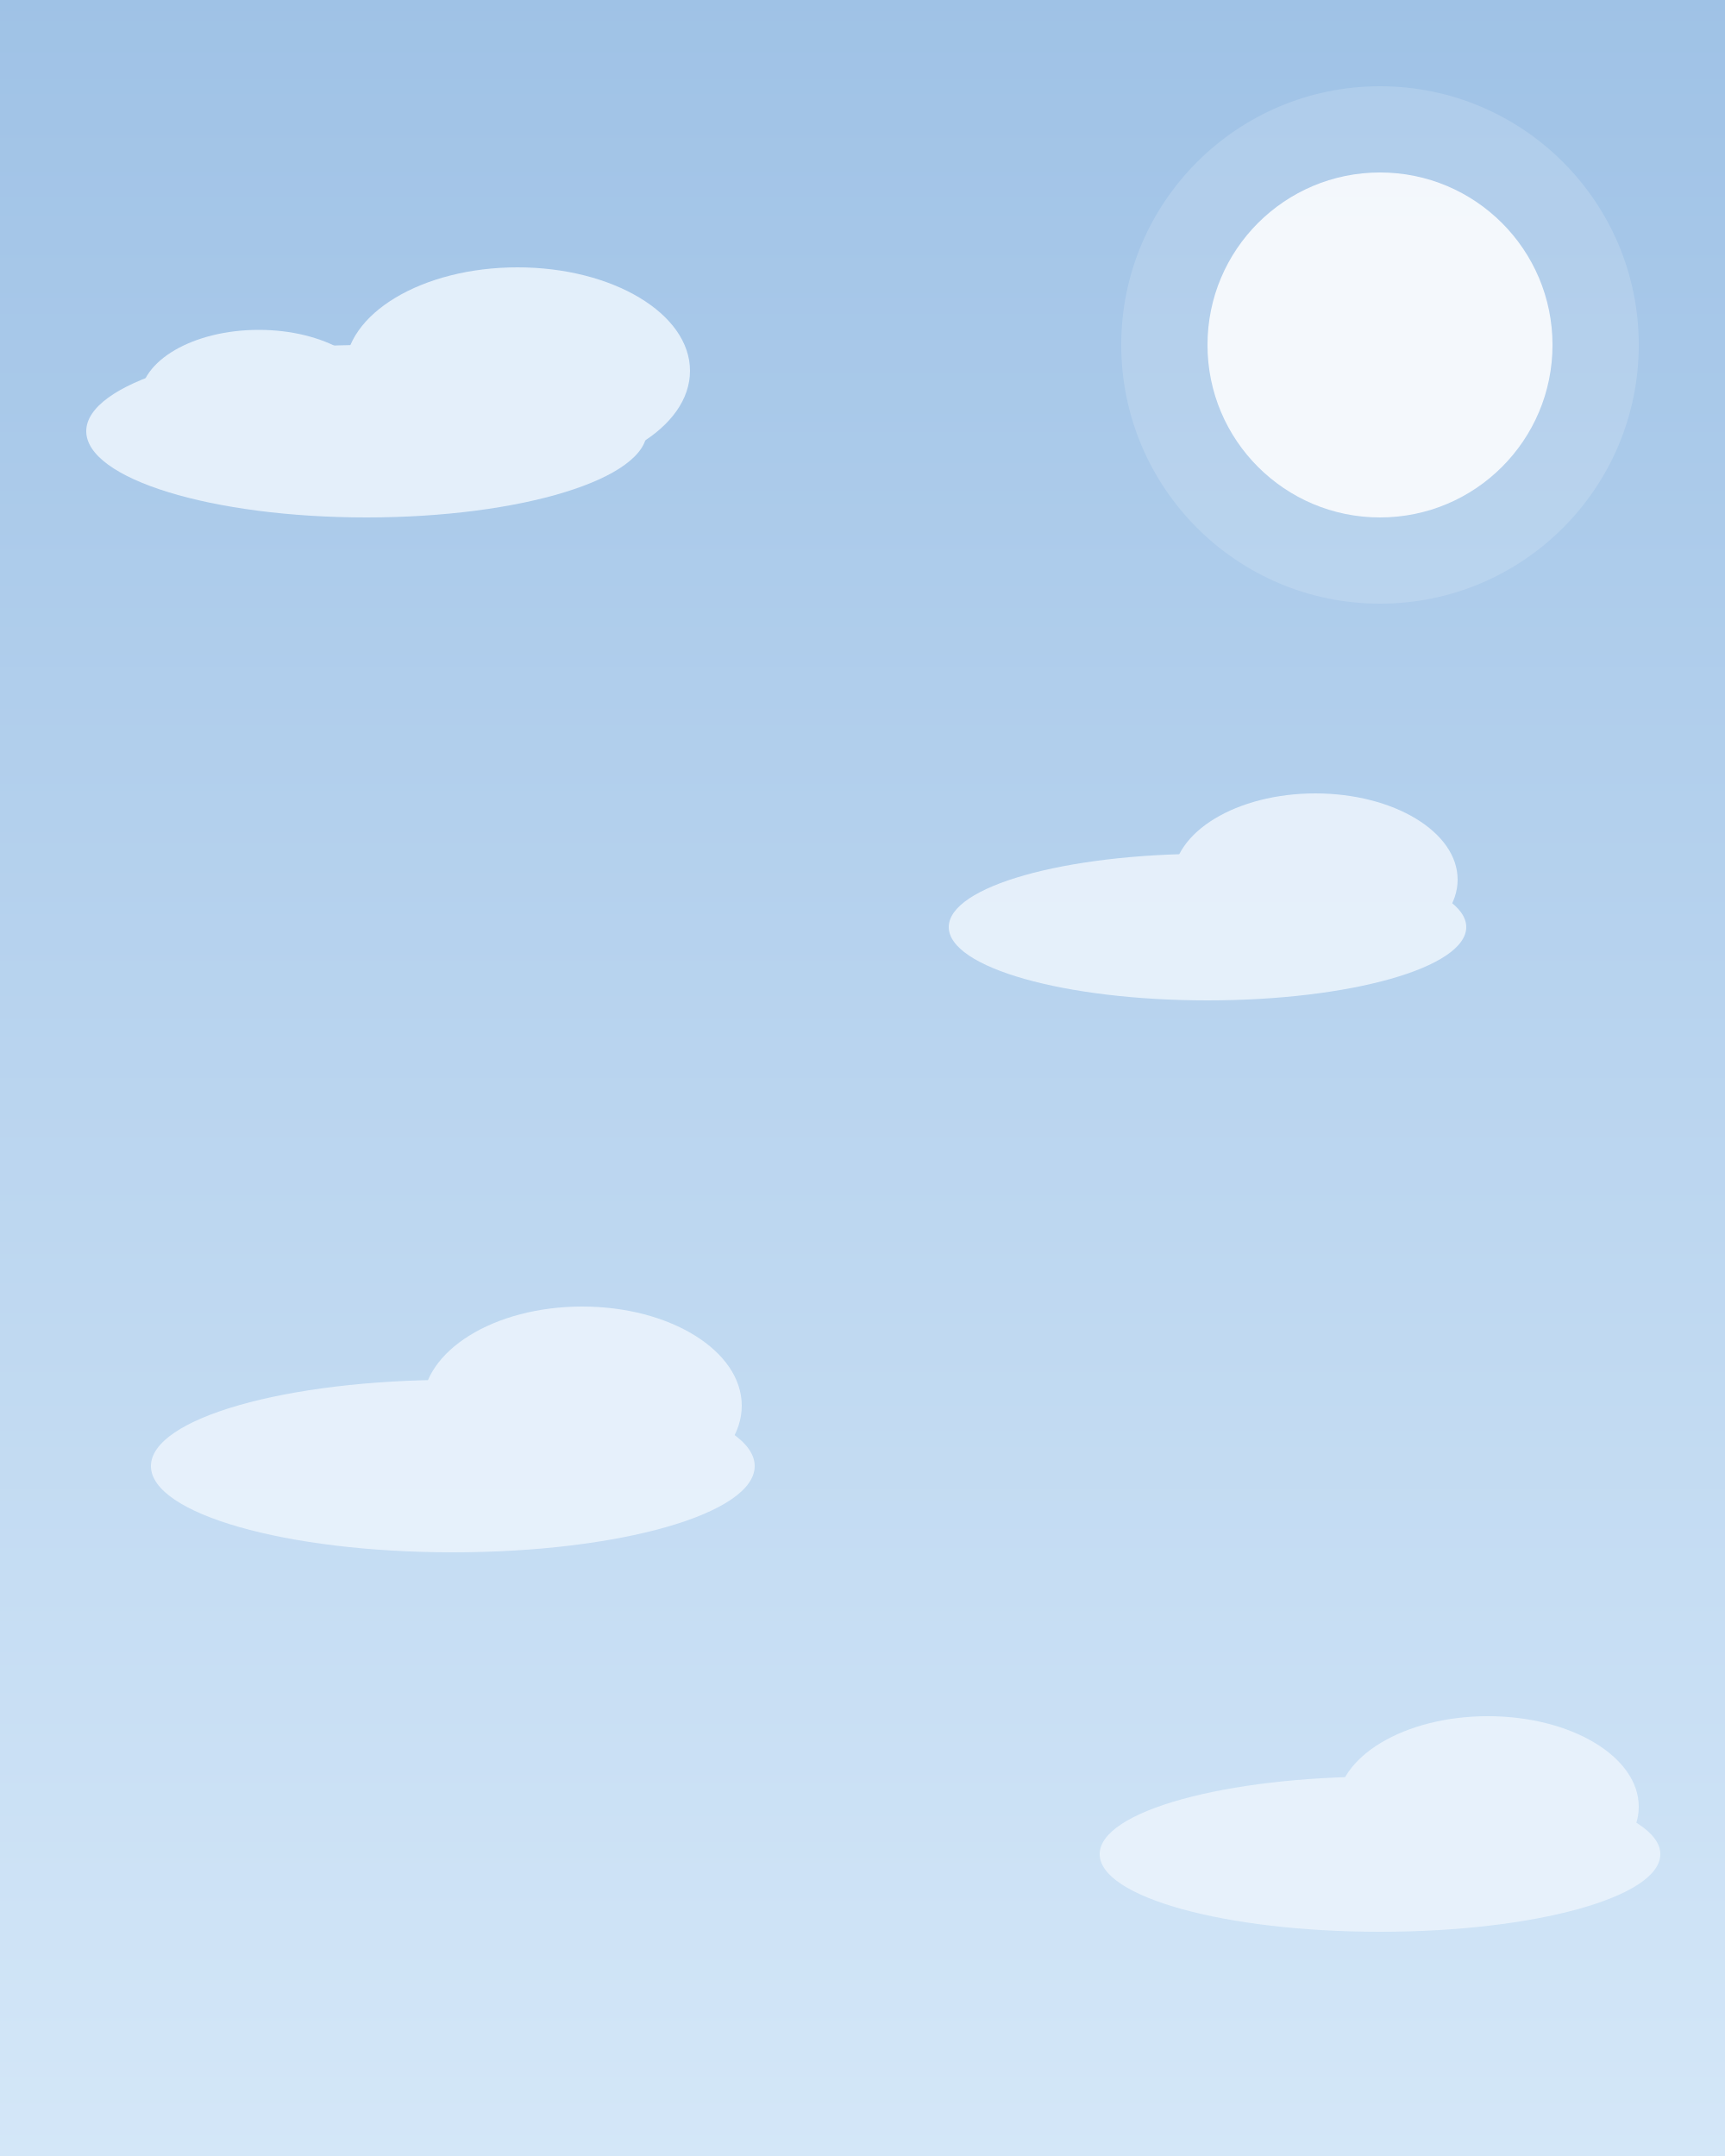
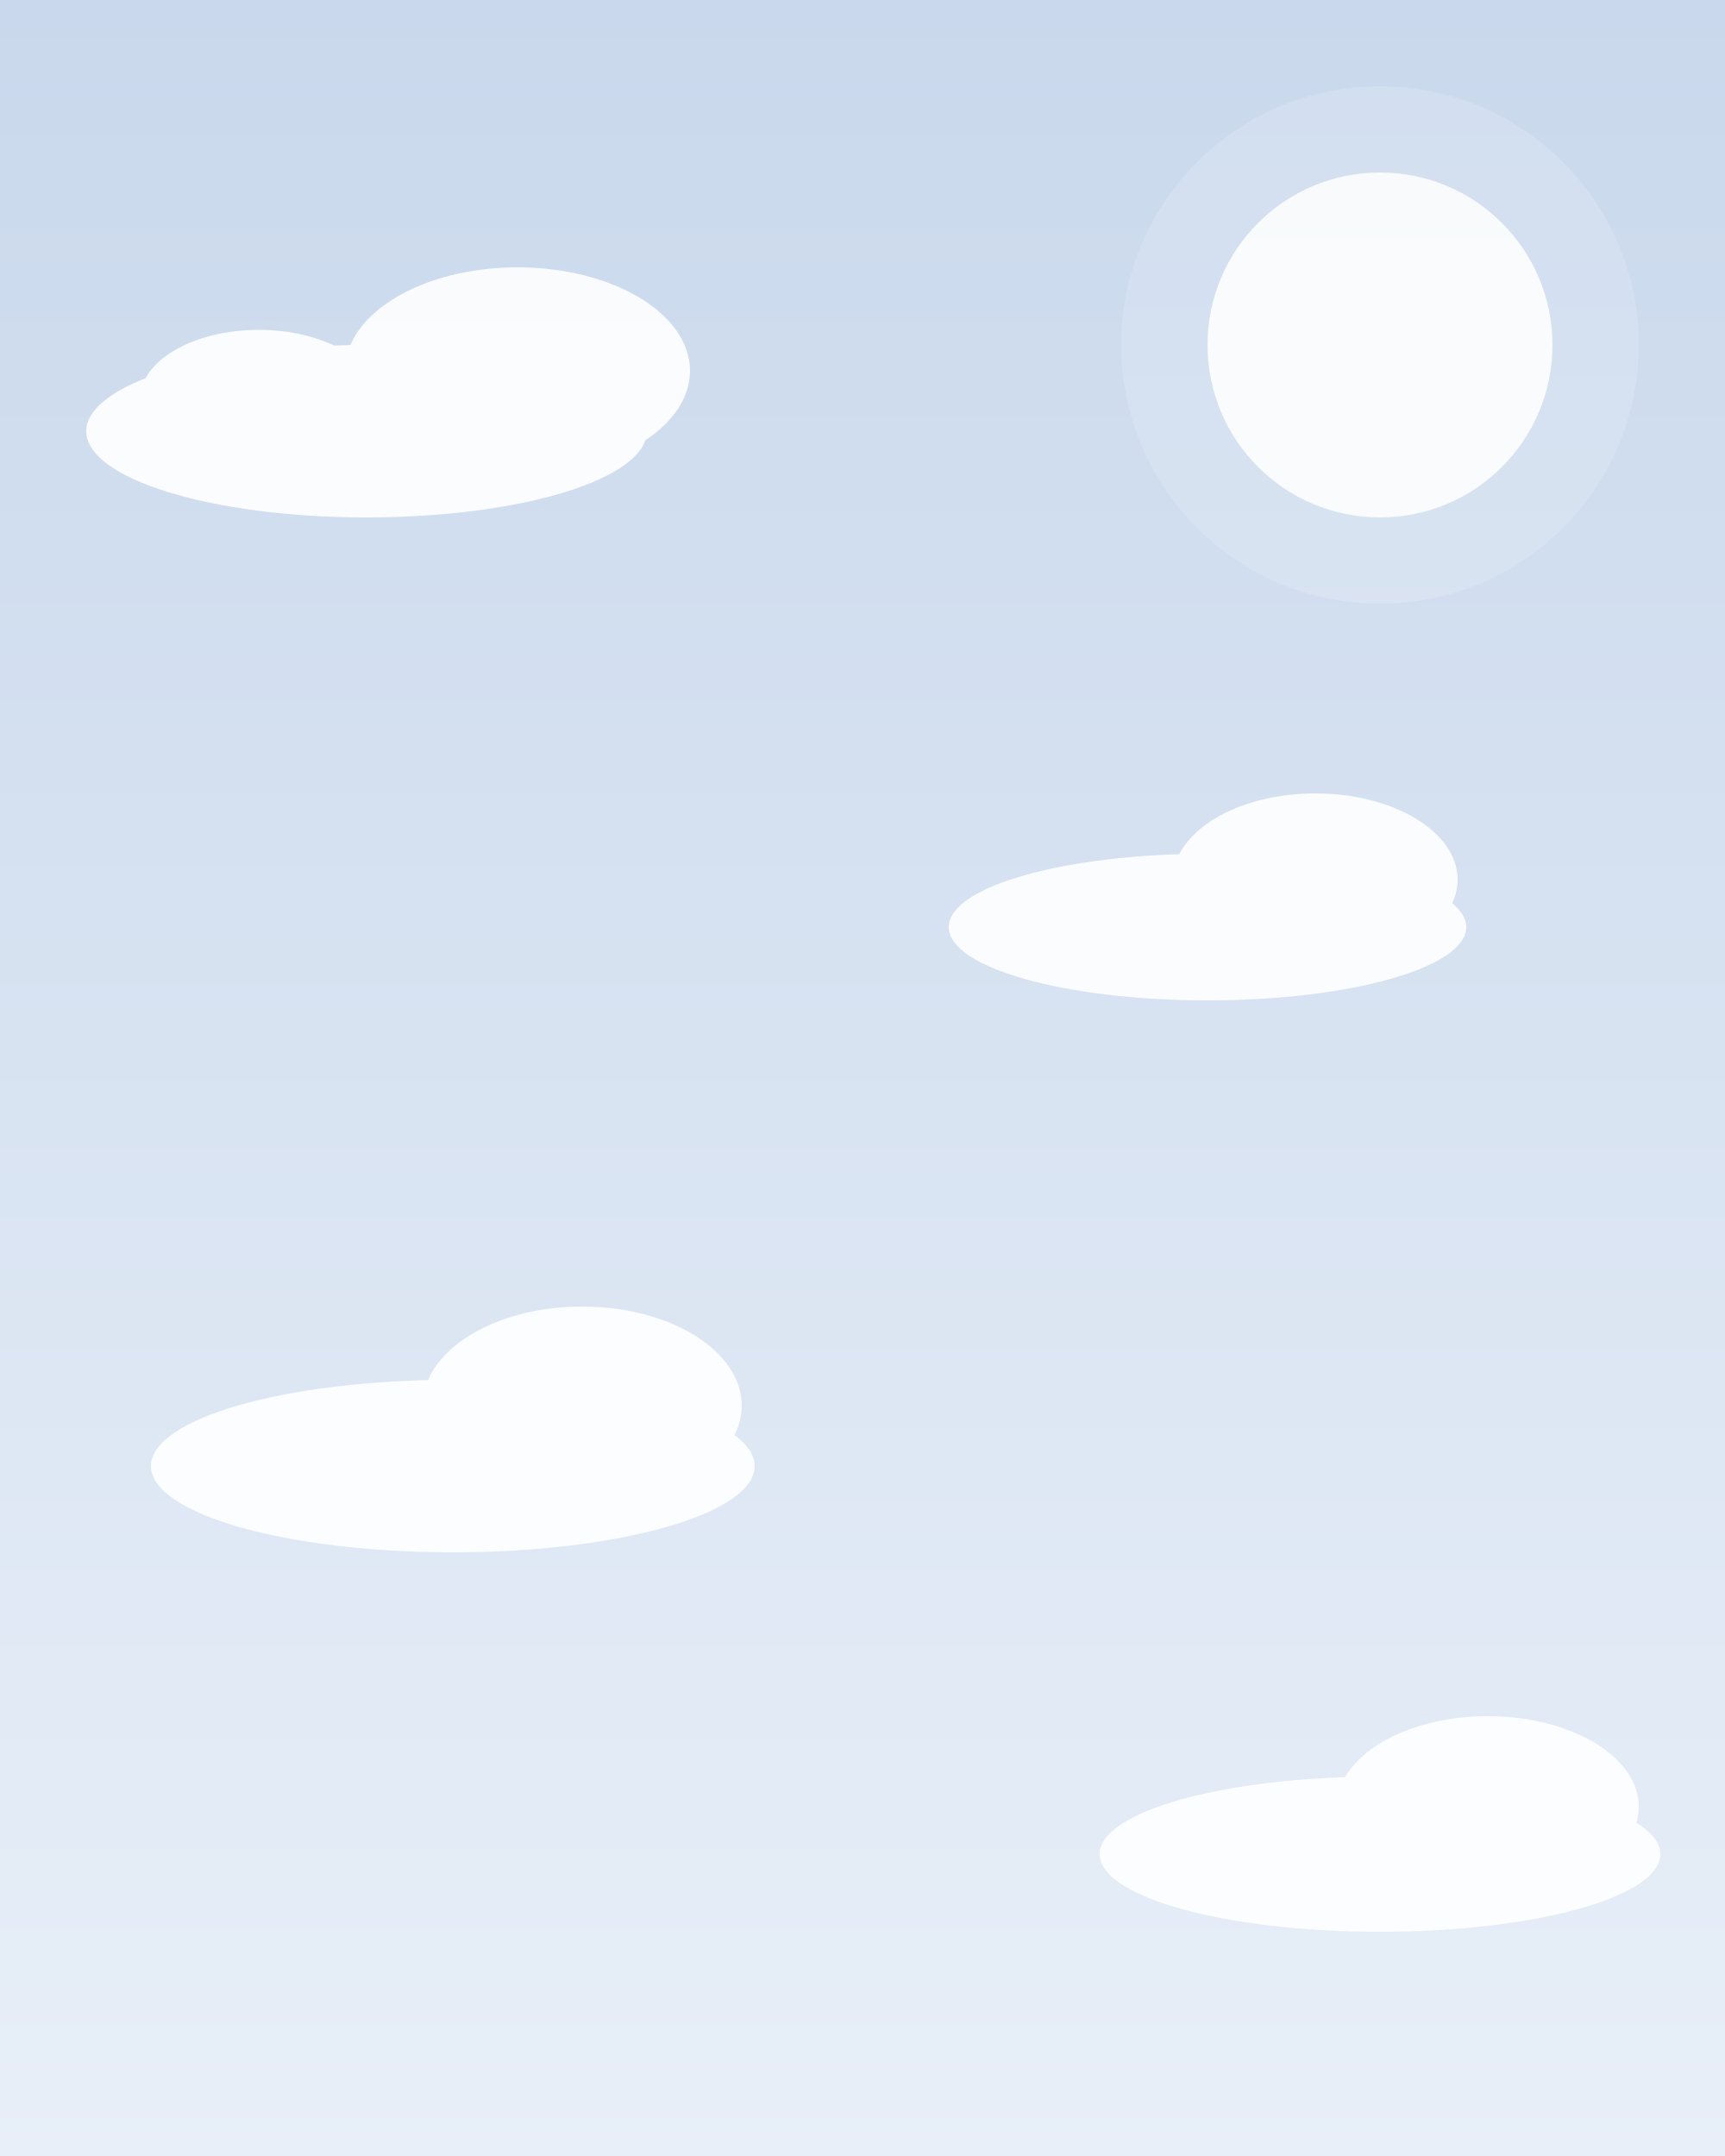
<svg xmlns="http://www.w3.org/2000/svg" viewBox="0 0 800 1000" preserveAspectRatio="xMidYMid slice" role="img" aria-label="A calm blue sky with soft clouds">
  <defs>
    <linearGradient id="g" x1="0" y1="0" x2="0" y2="1">
-       <stop offset="0" stop-color="#9fc2e6" />
-       <stop offset="1" stop-color="#d4e7f8" />
+       <stop offset="0" stop-color="#c9d8ec" />
+       <stop offset="1" stop-color="#e8eff8" />
    </linearGradient>
  </defs>
  <rect width="800" height="1000" fill="url(#g)" />
  <circle cx="640" cy="160" r="80" fill="#ffffff" opacity="0.85" />
  <circle cx="640" cy="160" r="120" fill="#ffffff" opacity="0.15" />
-   <g fill="#eaf3fc" opacity="0.9">
+   <g fill="#ffffff" opacity="0.9">
    <ellipse cx="170" cy="200" rx="130" ry="40" />
    <ellipse cx="240" cy="172" rx="80" ry="48" />
    <ellipse cx="120" cy="185" rx="55" ry="32" />
    <ellipse cx="560" cy="430" rx="120" ry="34" />
    <ellipse cx="610" cy="408" rx="66" ry="40" />
    <ellipse cx="210" cy="680" rx="140" ry="40" />
    <ellipse cx="270" cy="652" rx="74" ry="46" />
    <ellipse cx="640" cy="860" rx="130" ry="36" />
    <ellipse cx="690" cy="838" rx="70" ry="42" />
  </g>
</svg>
